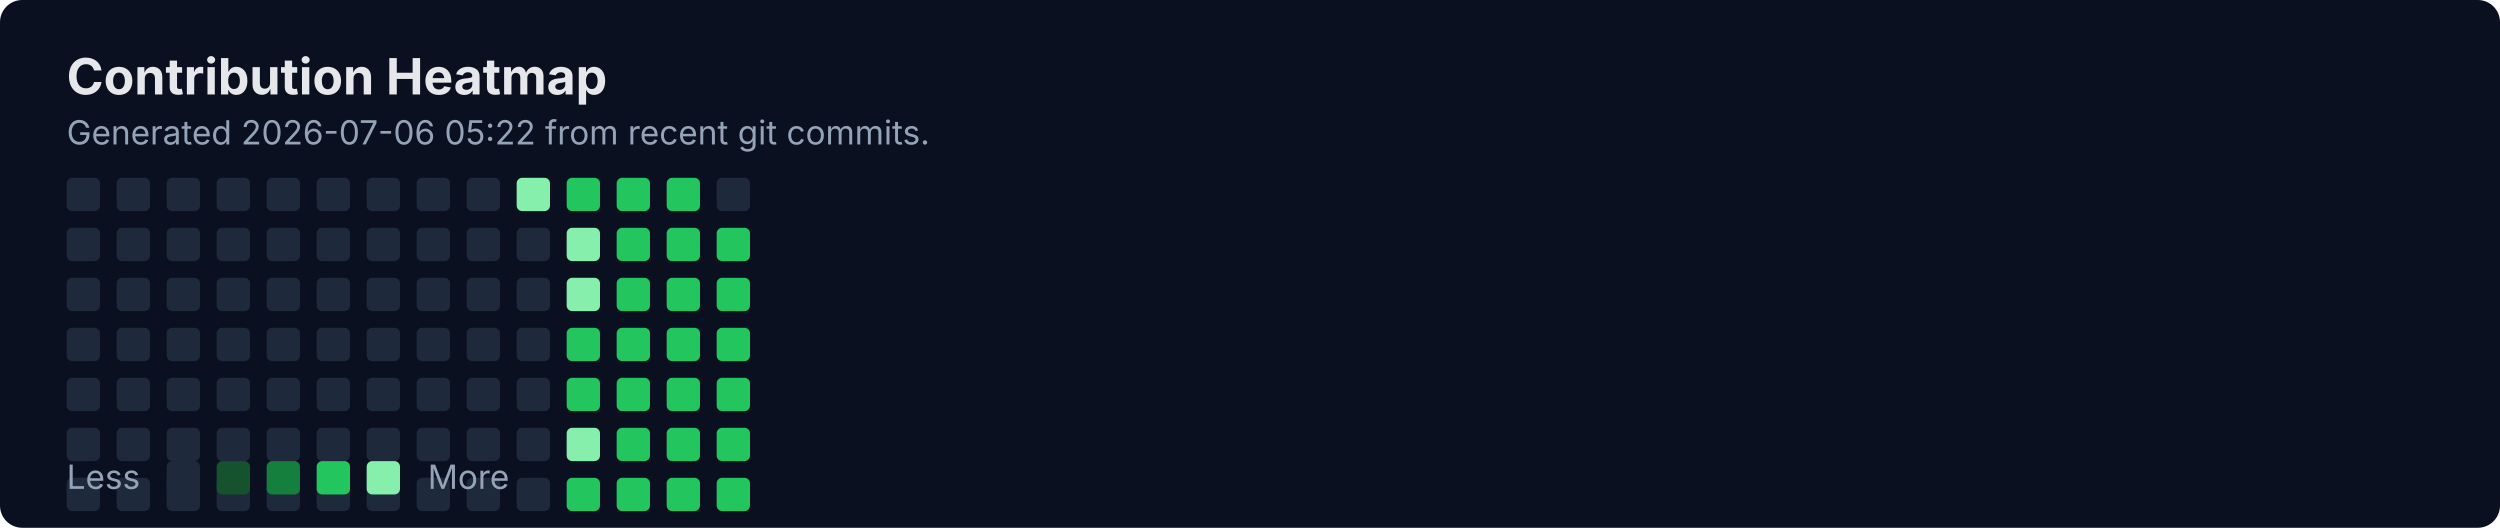
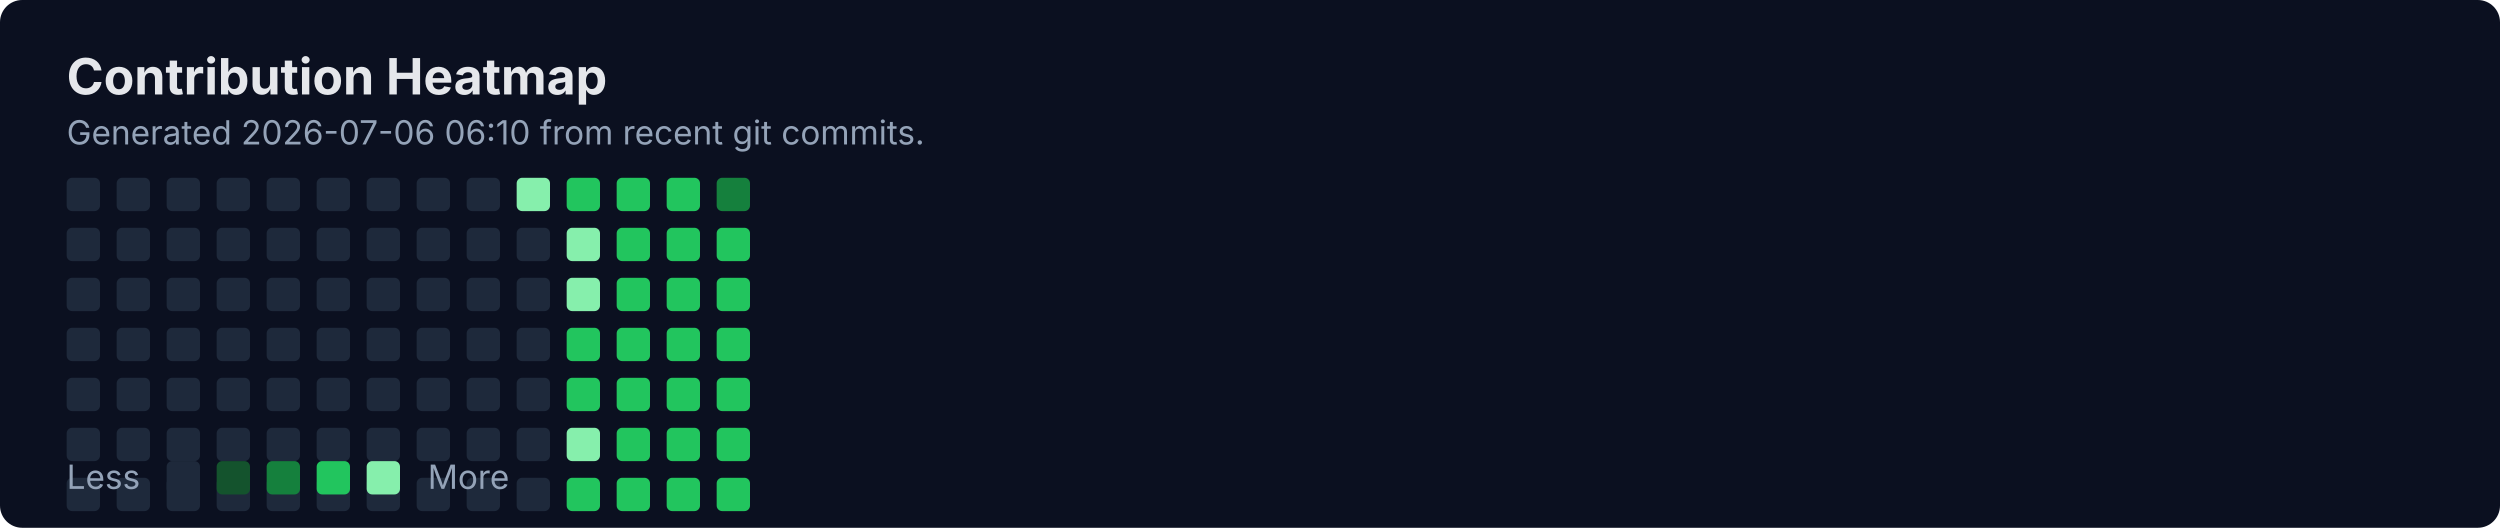
<svg xmlns="http://www.w3.org/2000/svg" width="900" height="190" viewBox="0 0 900 190" fill="none" role="img" aria-labelledby="title">
  <rect width="900" height="190" rx="8" fill="#0B1020" />
  <text x="24" y="34" fill="#E5E7EB" font-family="Inter, Segoe UI, Arial" font-size="18" font-weight="700">Contribution Heatmap</text>
-   <text x="24" y="52" fill="#94A3B8" font-family="Inter, Segoe UI, Arial" font-size="12">Generated 2026-07-06 05:22 from recent git commits.</text>
+   <text x="24" y="52" fill="#94A3B8" font-family="Inter, Segoe UI, Arial" font-size="12">Generated 2026-07-06 06:10 from recent git commits.</text>
  <rect x="24" y="82" width="12" height="12" rx="2" fill="#1E293B" />
  <rect x="24" y="100" width="12" height="12" rx="2" fill="#1E293B" />
  <rect x="24" y="118" width="12" height="12" rx="2" fill="#1E293B" />
  <rect x="24" y="136" width="12" height="12" rx="2" fill="#1E293B" />
  <rect x="24" y="154" width="12" height="12" rx="2" fill="#1E293B" />
  <rect x="24" y="172" width="12" height="12" rx="2" fill="#1E293B" />
  <rect x="24" y="64" width="12" height="12" rx="2" fill="#1E293B" />
  <rect x="42" y="82" width="12" height="12" rx="2" fill="#1E293B" />
  <rect x="42" y="100" width="12" height="12" rx="2" fill="#1E293B" />
  <rect x="42" y="118" width="12" height="12" rx="2" fill="#1E293B" />
  <rect x="42" y="136" width="12" height="12" rx="2" fill="#1E293B" />
  <rect x="42" y="154" width="12" height="12" rx="2" fill="#1E293B" />
  <rect x="42" y="172" width="12" height="12" rx="2" fill="#1E293B" />
  <rect x="42" y="64" width="12" height="12" rx="2" fill="#1E293B" />
  <rect x="60" y="82" width="12" height="12" rx="2" fill="#1E293B" />
  <rect x="60" y="100" width="12" height="12" rx="2" fill="#1E293B" />
  <rect x="60" y="118" width="12" height="12" rx="2" fill="#1E293B" />
  <rect x="60" y="136" width="12" height="12" rx="2" fill="#1E293B" />
  <rect x="60" y="154" width="12" height="12" rx="2" fill="#1E293B" />
  <rect x="60" y="172" width="12" height="12" rx="2" fill="#1E293B" />
  <rect x="60" y="64" width="12" height="12" rx="2" fill="#1E293B" />
  <rect x="78" y="82" width="12" height="12" rx="2" fill="#1E293B" />
  <rect x="78" y="100" width="12" height="12" rx="2" fill="#1E293B" />
  <rect x="78" y="118" width="12" height="12" rx="2" fill="#1E293B" />
  <rect x="78" y="136" width="12" height="12" rx="2" fill="#1E293B" />
  <rect x="78" y="154" width="12" height="12" rx="2" fill="#1E293B" />
  <rect x="78" y="172" width="12" height="12" rx="2" fill="#1E293B" />
  <rect x="78" y="64" width="12" height="12" rx="2" fill="#1E293B" />
  <rect x="96" y="82" width="12" height="12" rx="2" fill="#1E293B" />
  <rect x="96" y="100" width="12" height="12" rx="2" fill="#1E293B" />
  <rect x="96" y="118" width="12" height="12" rx="2" fill="#1E293B" />
  <rect x="96" y="136" width="12" height="12" rx="2" fill="#1E293B" />
  <rect x="96" y="154" width="12" height="12" rx="2" fill="#1E293B" />
  <rect x="96" y="172" width="12" height="12" rx="2" fill="#1E293B" />
  <rect x="96" y="64" width="12" height="12" rx="2" fill="#1E293B" />
  <rect x="114" y="82" width="12" height="12" rx="2" fill="#1E293B" />
  <rect x="114" y="100" width="12" height="12" rx="2" fill="#1E293B" />
  <rect x="114" y="118" width="12" height="12" rx="2" fill="#1E293B" />
  <rect x="114" y="136" width="12" height="12" rx="2" fill="#1E293B" />
  <rect x="114" y="154" width="12" height="12" rx="2" fill="#1E293B" />
  <rect x="114" y="172" width="12" height="12" rx="2" fill="#1E293B" />
  <rect x="114" y="64" width="12" height="12" rx="2" fill="#1E293B" />
  <rect x="132" y="82" width="12" height="12" rx="2" fill="#1E293B" />
  <rect x="132" y="100" width="12" height="12" rx="2" fill="#1E293B" />
  <rect x="132" y="118" width="12" height="12" rx="2" fill="#1E293B" />
  <rect x="132" y="136" width="12" height="12" rx="2" fill="#1E293B" />
  <rect x="132" y="154" width="12" height="12" rx="2" fill="#1E293B" />
  <rect x="132" y="172" width="12" height="12" rx="2" fill="#1E293B" />
  <rect x="132" y="64" width="12" height="12" rx="2" fill="#1E293B" />
  <rect x="150" y="82" width="12" height="12" rx="2" fill="#1E293B" />
  <rect x="150" y="100" width="12" height="12" rx="2" fill="#1E293B" />
  <rect x="150" y="118" width="12" height="12" rx="2" fill="#1E293B" />
  <rect x="150" y="136" width="12" height="12" rx="2" fill="#1E293B" />
  <rect x="150" y="154" width="12" height="12" rx="2" fill="#1E293B" />
  <rect x="150" y="172" width="12" height="12" rx="2" fill="#1E293B" />
  <rect x="150" y="64" width="12" height="12" rx="2" fill="#1E293B" />
  <rect x="168" y="82" width="12" height="12" rx="2" fill="#1E293B" />
  <rect x="168" y="100" width="12" height="12" rx="2" fill="#1E293B" />
  <rect x="168" y="118" width="12" height="12" rx="2" fill="#1E293B" />
  <rect x="168" y="136" width="12" height="12" rx="2" fill="#1E293B" />
  <rect x="168" y="154" width="12" height="12" rx="2" fill="#1E293B" />
  <rect x="168" y="172" width="12" height="12" rx="2" fill="#1E293B" />
  <rect x="168" y="64" width="12" height="12" rx="2" fill="#1E293B" />
  <rect x="186" y="82" width="12" height="12" rx="2" fill="#1E293B" />
  <rect x="186" y="100" width="12" height="12" rx="2" fill="#1E293B" />
  <rect x="186" y="118" width="12" height="12" rx="2" fill="#1E293B" />
  <rect x="186" y="136" width="12" height="12" rx="2" fill="#1E293B" />
  <rect x="186" y="154" width="12" height="12" rx="2" fill="#1E293B" />
  <rect x="186" y="172" width="12" height="12" rx="2" fill="#1E293B" />
  <rect x="186" y="64" width="12" height="12" rx="2" fill="#86EFAC" />
  <rect x="204" y="82" width="12" height="12" rx="2" fill="#86EFAC" />
  <rect x="204" y="100" width="12" height="12" rx="2" fill="#86EFAC" />
  <rect x="204" y="118" width="12" height="12" rx="2" fill="#22C55E" />
  <rect x="204" y="136" width="12" height="12" rx="2" fill="#22C55E" />
  <rect x="204" y="154" width="12" height="12" rx="2" fill="#86EFAC" />
  <rect x="204" y="172" width="12" height="12" rx="2" fill="#22C55E" />
  <rect x="204" y="64" width="12" height="12" rx="2" fill="#22C55E" />
  <rect x="222" y="82" width="12" height="12" rx="2" fill="#22C55E" />
  <rect x="222" y="100" width="12" height="12" rx="2" fill="#22C55E" />
  <rect x="222" y="118" width="12" height="12" rx="2" fill="#22C55E" />
  <rect x="222" y="136" width="12" height="12" rx="2" fill="#22C55E" />
  <rect x="222" y="154" width="12" height="12" rx="2" fill="#22C55E" />
  <rect x="222" y="172" width="12" height="12" rx="2" fill="#22C55E" />
  <rect x="222" y="64" width="12" height="12" rx="2" fill="#22C55E" />
  <rect x="240" y="82" width="12" height="12" rx="2" fill="#22C55E" />
  <rect x="240" y="100" width="12" height="12" rx="2" fill="#22C55E" />
  <rect x="240" y="118" width="12" height="12" rx="2" fill="#22C55E" />
  <rect x="240" y="136" width="12" height="12" rx="2" fill="#22C55E" />
  <rect x="240" y="154" width="12" height="12" rx="2" fill="#22C55E" />
  <rect x="240" y="172" width="12" height="12" rx="2" fill="#22C55E" />
  <rect x="240" y="64" width="12" height="12" rx="2" fill="#22C55E" />
  <rect x="258" y="82" width="12" height="12" rx="2" fill="#22C55E" />
  <rect x="258" y="100" width="12" height="12" rx="2" fill="#22C55E" />
  <rect x="258" y="118" width="12" height="12" rx="2" fill="#22C55E" />
  <rect x="258" y="136" width="12" height="12" rx="2" fill="#22C55E" />
  <rect x="258" y="154" width="12" height="12" rx="2" fill="#22C55E" />
  <rect x="258" y="172" width="12" height="12" rx="2" fill="#22C55E" />
-   <rect x="258" y="64" width="12" height="12" rx="2" fill="#1E293B" />
+   <rect x="258" y="64" width="12" height="12" rx="2" fill="#15803D" />
  <text x="24" y="176" fill="#94A3B8" font-family="Inter, Segoe UI, Arial" font-size="12">Less</text>
  <rect x="60" y="166" width="12" height="12" rx="2" fill="#1E293B" />
  <rect x="78" y="166" width="12" height="12" rx="2" fill="#14532D" />
  <rect x="96" y="166" width="12" height="12" rx="2" fill="#15803D" />
  <rect x="114" y="166" width="12" height="12" rx="2" fill="#22C55E" />
  <rect x="132" y="166" width="12" height="12" rx="2" fill="#86EFAC" />
  <text x="154" y="176" fill="#94A3B8" font-family="Inter, Segoe UI, Arial" font-size="12">More</text>
</svg>
